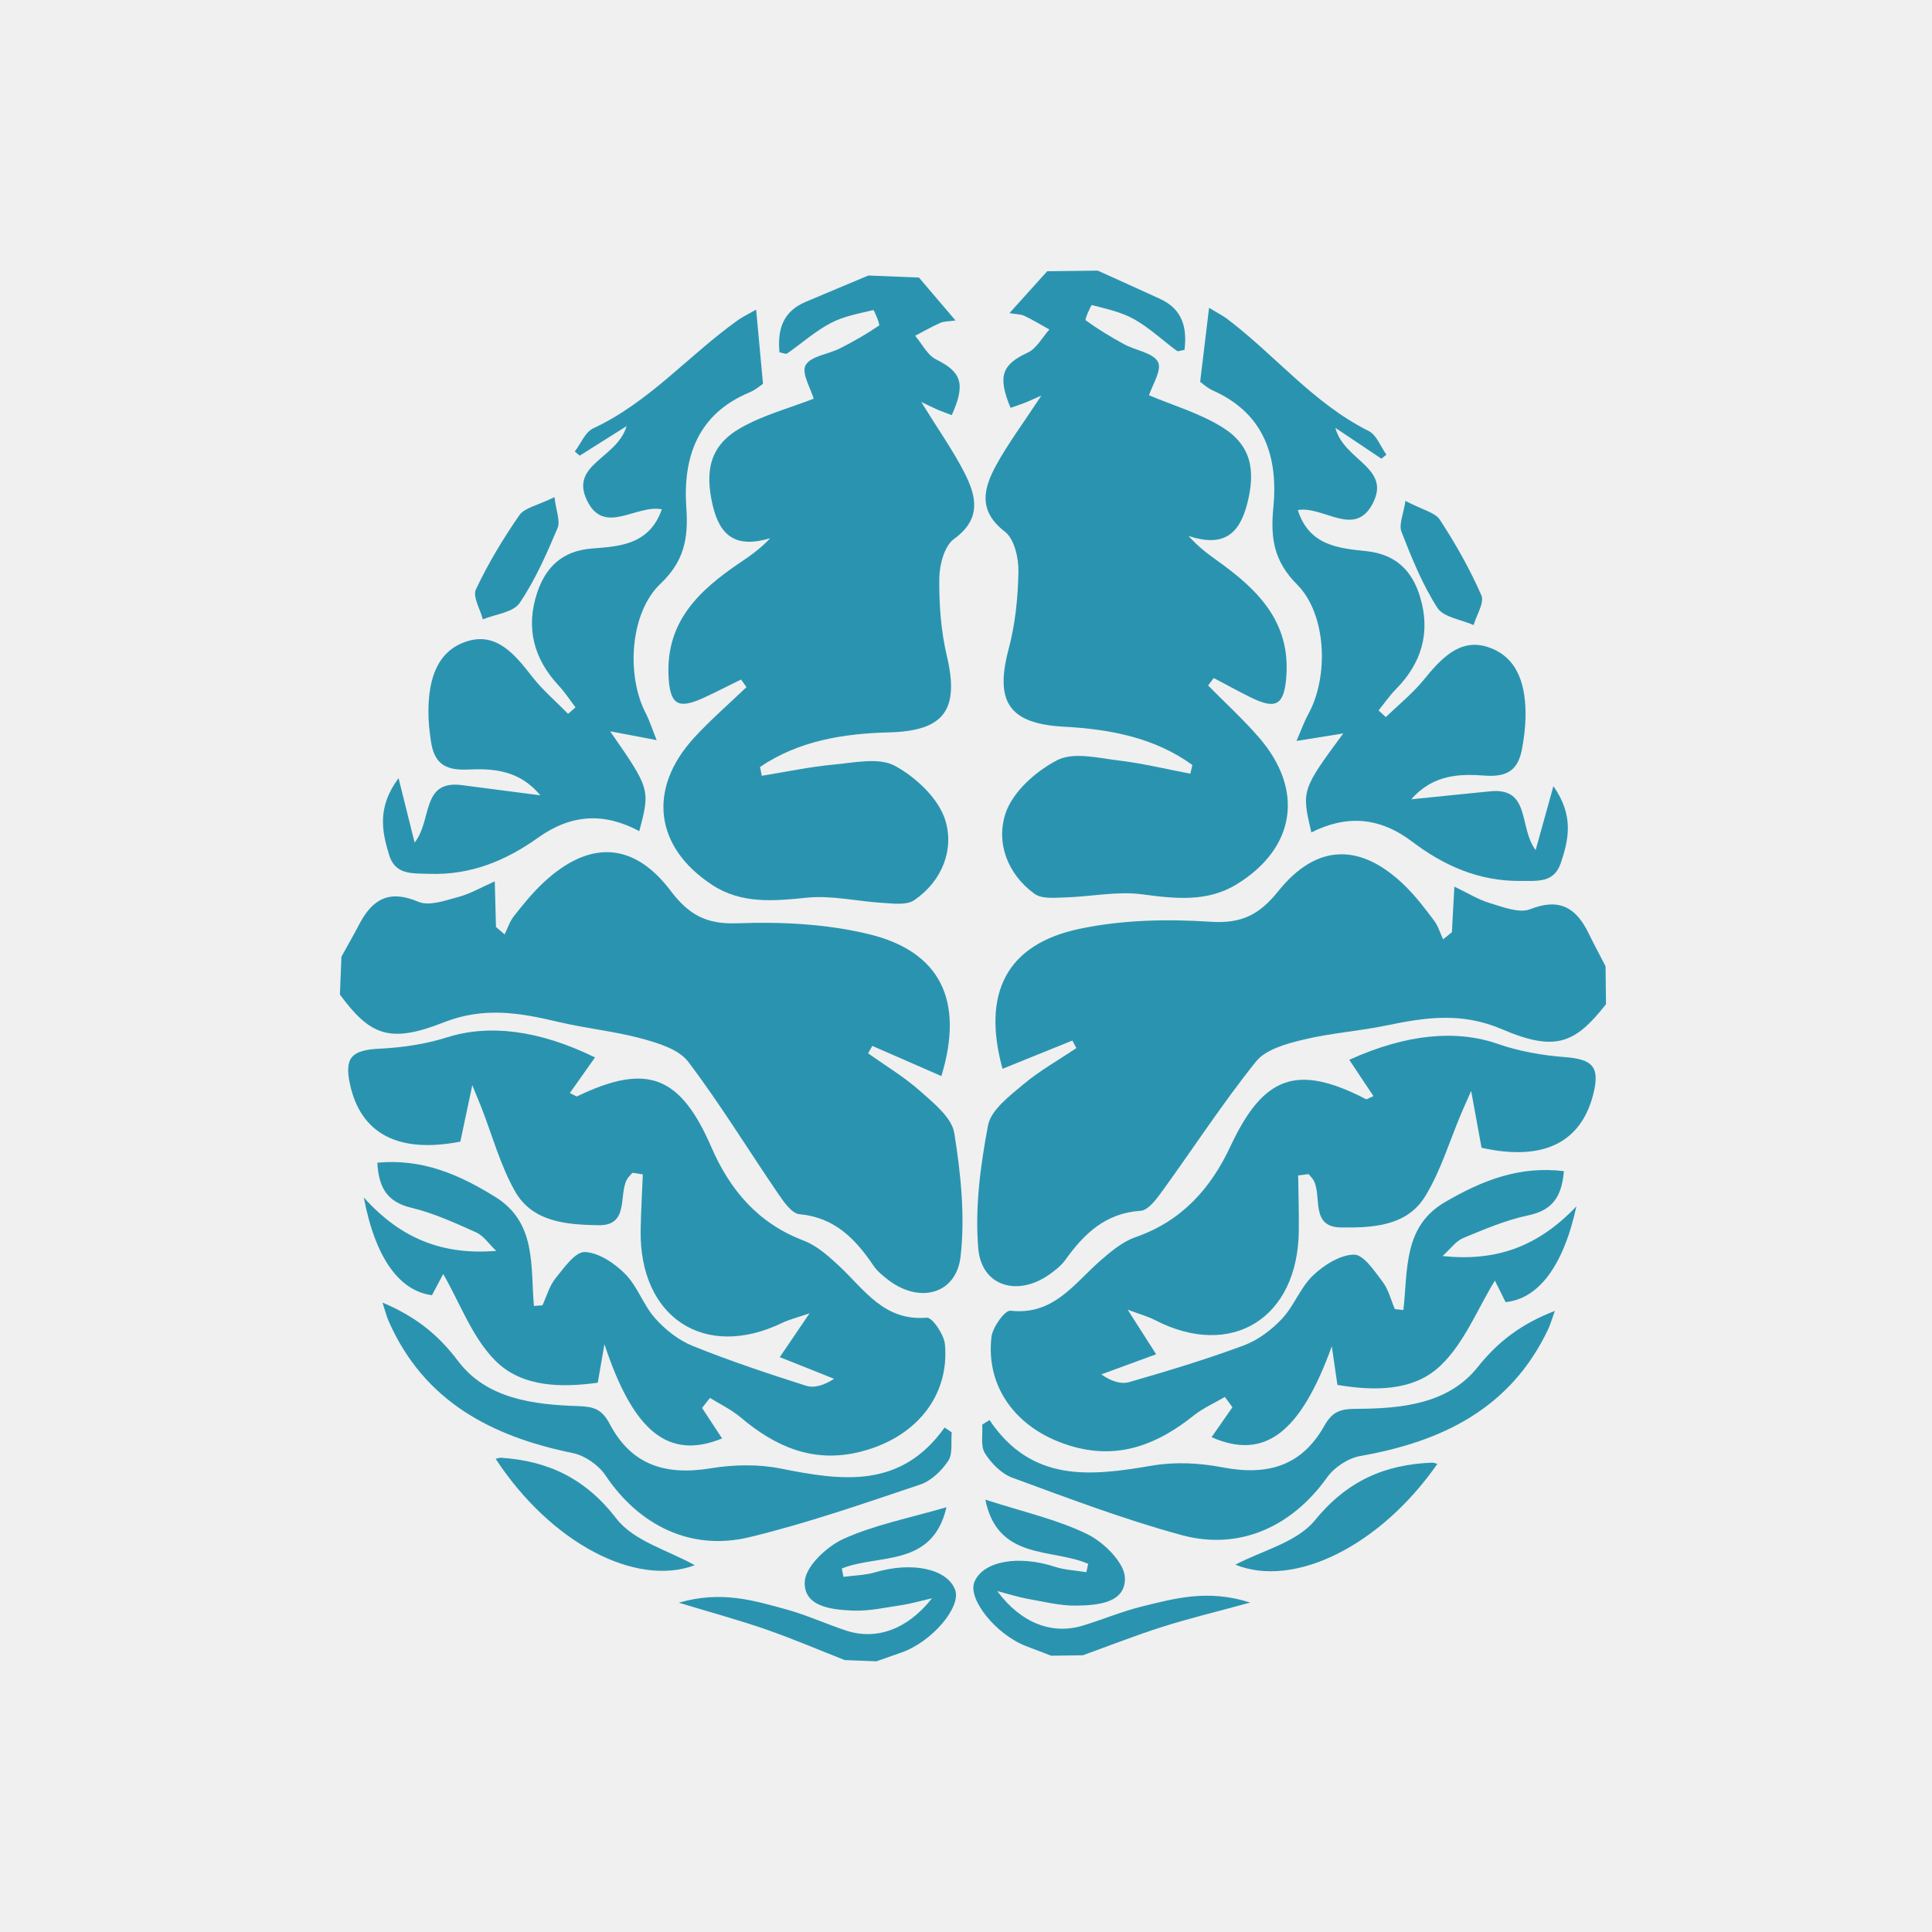
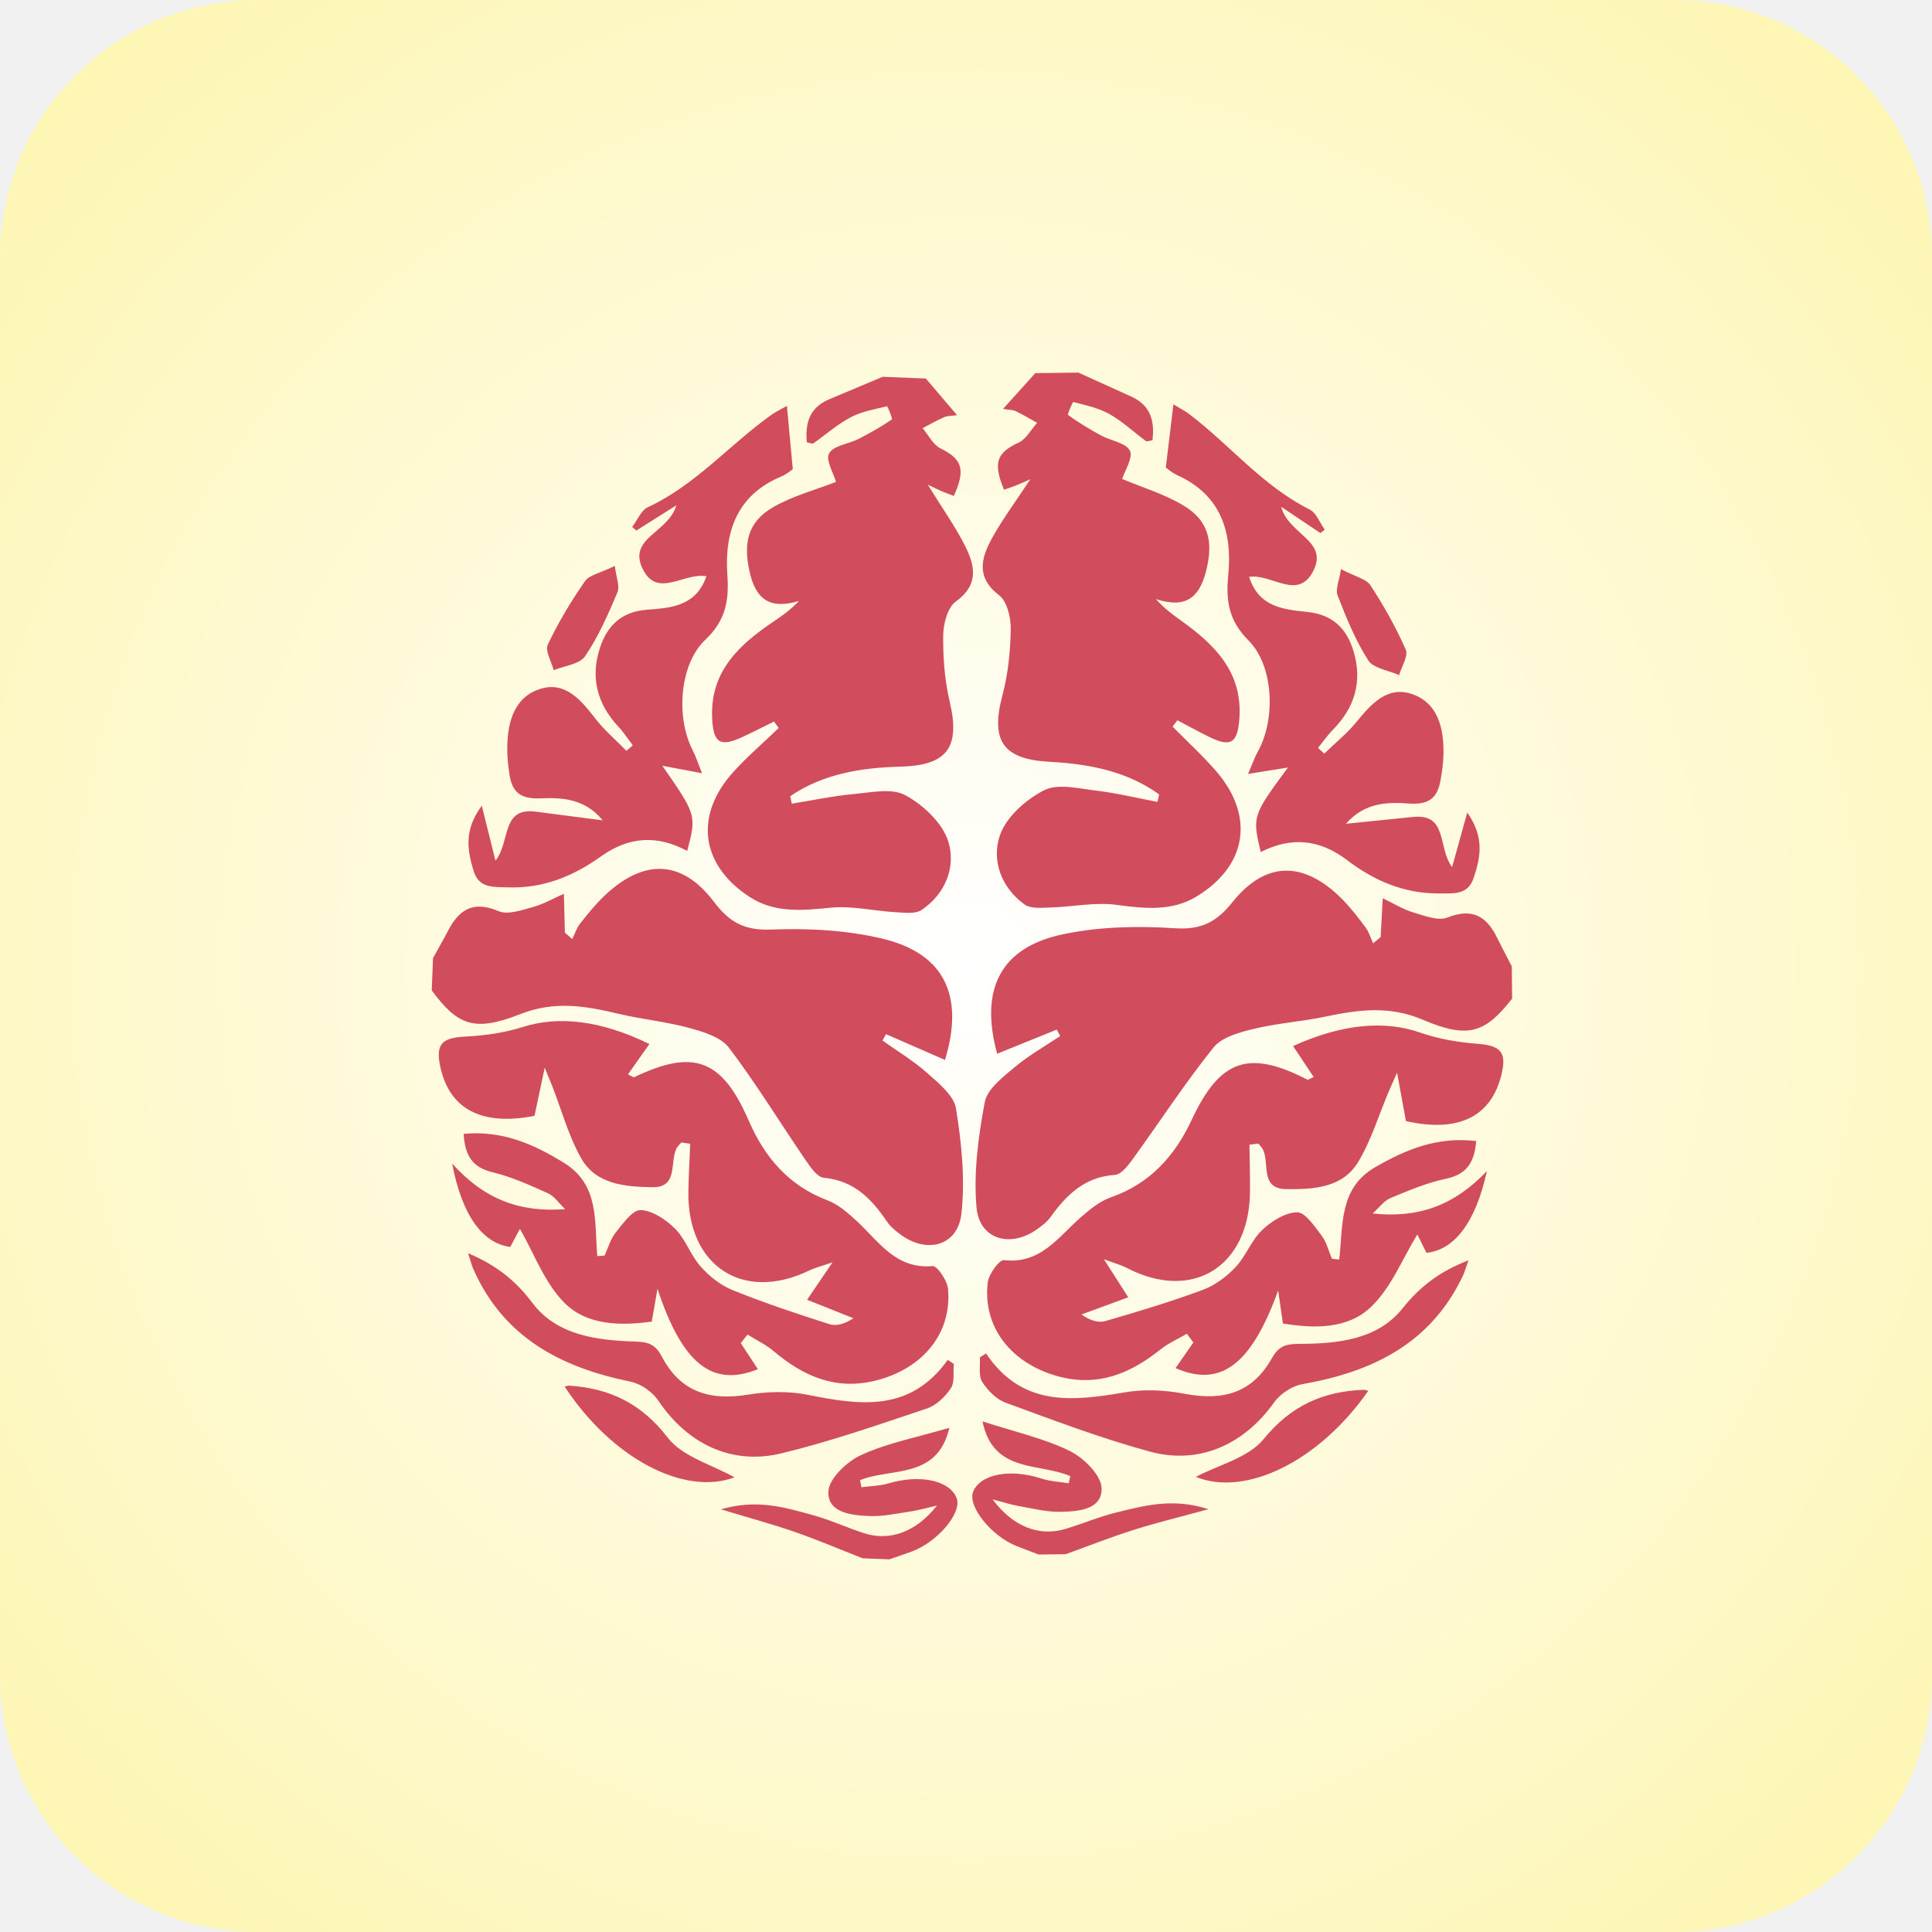
- <svg xmlns="http://www.w3.org/2000/svg" xmlns:xlink="http://www.w3.org/1999/xlink" width="128px" height="128px" viewBox="0 0 128 128" version="1.1">
+ <svg xmlns="http://www.w3.org/2000/svg" width="150px" height="150px" viewBox="0 0 150 150" version="1.1">
  <defs>
-     <rect id="path-1" x="0" y="0" width="128" height="128" />
+     <radialGradient cx="50%" cy="50%" fx="50%" fy="50%" r="97.255%" id="radialGradient-1">
+       <stop stop-color="#FFFFFF" offset="0%" />
+       <stop stop-color="#FCF18E" offset="100%" />
+     </radialGradient>
  </defs>
  <g id="Page-1" stroke="none" stroke-width="1" fill="none" fill-rule="evenodd">
-     <g id="noun_183053_cc">
-       <g id="Group">
-         <mask id="mask-2" fill="white">
-           <use xlink:href="#path-1" />
-         </mask>
-         <rect x="0" y="0" width="128" height="128" />
-         <g id="Group-2" mask="url(#mask-2)" fill="#2A94B0">
-           <g transform="translate(22, 17)" id="Shape">
-             <path d="M38.883,1.389 C39.635,2.272 40.386,3.155 41.306,4.234 C40.863,4.297 40.556,4.279 40.304,4.389 C39.732,4.641 39.188,4.956 38.632,5.244 C39.088,5.781 39.439,6.525 40.018,6.812 C41.691,7.643 41.997,8.42 41.055,10.504 C40.762,10.392 40.455,10.282 40.156,10.159 C39.943,10.071 39.738,9.964 39.035,9.633 C40.194,11.508 41.148,12.855 41.892,14.31 C42.687,15.866 43.055,17.371 41.205,18.708 C40.566,19.17 40.24,20.425 40.231,21.322 C40.212,23.038 40.339,24.801 40.733,26.466 C41.582,30.053 40.526,31.429 36.91,31.522 C33.895,31.6 30.914,32.07 28.354,33.815 C28.393,34.01 28.431,34.204 28.47,34.398 C30.058,34.143 31.641,33.802 33.241,33.655 C34.602,33.53 36.236,33.164 37.294,33.74 C38.684,34.497 40.182,35.902 40.628,37.34 C41.23,39.282 40.421,41.382 38.564,42.643 C38.07,42.979 37.212,42.863 36.528,42.823 C34.829,42.726 33.11,42.303 31.448,42.475 C29.246,42.703 27.115,42.889 25.197,41.637 C21.358,39.131 20.888,35.26 23.99,31.874 C25.073,30.692 26.296,29.638 27.456,28.524 C27.335,28.357 27.216,28.188 27.097,28.02 C26.277,28.423 25.464,28.841 24.634,29.225 C22.897,30.028 22.386,29.668 22.293,27.807 C22.11,24.152 24.357,22.079 27.049,20.263 C27.711,19.817 28.366,19.362 29.027,18.661 C26.765,19.332 25.682,18.536 25.2,16.402 C24.696,14.177 25.04,12.516 27.042,11.367 C28.571,10.492 30.335,10.028 31.908,9.414 C31.722,8.756 31.082,7.715 31.374,7.195 C31.712,6.588 32.884,6.471 33.661,6.076 C34.549,5.624 35.42,5.126 36.243,4.566 C36.318,4.514 35.912,3.534 35.861,3.545 C34.898,3.771 33.888,3.953 33.028,4.409 C32,4.953 31.109,5.752 30.146,6.422 C30.066,6.478 29.883,6.385 29.642,6.342 C29.502,4.864 29.846,3.65 31.362,3.006 C32.75,2.417 34.143,1.837 35.533,1.253 C36.65,1.3 37.767,1.345 38.883,1.389 Z" />
-             <path d="M0.62,46.386 C1.016,45.666 1.427,44.953 1.808,44.224 C2.675,42.569 3.79,41.923 5.715,42.744 C6.439,43.052 7.522,42.652 8.4,42.416 C9.184,42.204 9.91,41.775 10.78,41.392 C10.81,42.524 10.835,43.469 10.859,44.414 C11.05,44.578 11.24,44.742 11.43,44.906 C11.633,44.499 11.772,44.044 12.048,43.695 C12.652,42.932 13.268,42.166 13.975,41.503 C17.013,38.649 19.958,38.748 22.429,42.014 C23.627,43.597 24.787,44.25 26.858,44.17 C29.746,44.06 32.743,44.211 35.539,44.884 C40.329,46.036 41.885,49.315 40.369,54.293 C38.837,53.625 37.314,52.958 35.793,52.294 C35.7,52.457 35.608,52.621 35.516,52.785 C36.682,53.616 37.925,54.36 38.986,55.306 C39.875,56.098 41.06,57.046 41.224,58.069 C41.655,60.757 41.948,63.562 41.641,66.247 C41.356,68.737 38.952,69.367 36.909,67.844 C36.522,67.553 36.124,67.23 35.858,66.836 C34.662,65.066 33.288,63.657 30.963,63.443 C30.457,63.395 29.934,62.639 29.57,62.107 C27.573,59.188 25.728,56.158 23.596,53.344 C22.97,52.52 21.62,52.111 20.521,51.811 C18.722,51.321 16.84,51.141 15.022,50.711 C12.458,50.104 10.071,49.675 7.364,50.747 C3.765,52.17 2.489,51.55 0.52,48.895 C0.553,48.059 0.586,47.223 0.62,46.386 Z" />
-             <path d="M33.966,92.985 C32.228,92.302 30.508,91.566 28.745,90.952 C27.018,90.351 25.25,89.873 22.974,89.183 C25.803,88.36 27.974,89.048 30.128,89.637 C31.462,90.006 32.735,90.593 34.054,91.029 C36.041,91.682 38.112,90.973 39.749,88.888 C38.871,89.092 38.316,89.257 37.747,89.341 C36.665,89.501 35.571,89.752 34.492,89.706 C33.115,89.646 31.24,89.463 31.316,87.794 C31.361,86.785 32.772,85.462 33.877,84.959 C35.932,84.024 38.211,83.589 40.707,82.855 C39.776,86.883 36.185,85.935 33.774,86.918 C33.809,87.101 33.845,87.287 33.882,87.47 C34.585,87.374 35.315,87.366 35.987,87.168 C38.42,86.448 40.742,86.928 41.276,88.32 C41.712,89.459 39.757,91.761 37.748,92.475 C37.186,92.673 36.621,92.87 36.058,93.067 C35.361,93.041 34.664,93.012 33.966,92.985 Z" />
-             <path d="M24.514,76.28 C24.957,76.954 25.4,77.629 25.841,78.301 C22.277,79.754 19.955,77.842 18.046,72.058 C17.906,72.864 17.767,73.667 17.603,74.608 C15.2,74.94 12.585,74.919 10.823,73.153 C9.276,71.603 8.469,69.315 7.366,67.408 C7.225,67.671 6.919,68.249 6.618,68.811 C4.485,68.536 2.872,66.395 2.104,62.339 C4.612,65.124 7.37,66.149 10.878,65.877 C10.371,65.394 10.028,64.864 9.545,64.648 C8.152,64.023 6.74,63.375 5.266,63.021 C3.683,62.642 3.093,61.736 2.999,60.032 C5.978,59.752 8.415,60.812 10.811,62.297 C13.554,63.997 13.141,66.861 13.374,69.524 C13.562,69.509 13.75,69.495 13.939,69.48 C14.219,68.878 14.397,68.194 14.804,67.692 C15.364,66.998 16.116,65.922 16.745,65.95 C17.67,65.987 18.721,66.697 19.427,67.41 C20.239,68.231 20.624,69.464 21.399,70.335 C22.073,71.092 22.953,71.792 23.883,72.167 C26.345,73.16 28.872,74.003 31.403,74.809 C31.956,74.986 32.636,74.763 33.258,74.348 C32.099,73.885 30.939,73.423 29.663,72.913 C30.372,71.87 30.87,71.136 31.634,70.011 C30.759,70.311 30.264,70.429 29.819,70.646 C24.677,73.129 20.342,70.286 20.445,64.476 C20.467,63.253 20.538,62.029 20.588,60.804 C20.358,60.77 20.129,60.735 19.9,60.7 C19.77,60.857 19.602,60.997 19.517,61.177 C18.992,62.249 19.668,64.205 17.659,64.174 C15.58,64.141 13.287,63.984 12.12,61.925 C11.143,60.2 10.616,58.22 9.887,56.355 C9.777,56.073 9.658,55.792 9.291,54.895 C8.937,56.569 8.717,57.609 8.499,58.635 C4.393,59.439 1.885,58.117 1.181,54.806 C0.807,53.045 1.322,52.567 3.147,52.478 C4.648,52.405 6.186,52.181 7.613,51.729 C10.353,50.86 13.637,51.208 17.422,53.057 C16.876,53.828 16.327,54.605 15.755,55.414 C16.114,55.586 16.191,55.654 16.227,55.638 C20.867,53.403 23.068,54.252 25.132,59.008 C26.363,61.848 28.236,64.058 31.252,65.196 C32.106,65.52 32.864,66.198 33.553,66.834 C35.25,68.408 36.548,70.544 39.398,70.299 C39.764,70.267 40.548,71.42 40.606,72.072 C40.912,75.535 38.634,78.29 34.952,79.195 C31.874,79.951 29.371,78.85 27.072,76.908 C26.466,76.394 25.72,76.041 25.037,75.614 C24.862,75.834 24.688,76.058 24.514,76.28 Z" />
-             <path d="M28.096,3.513 C28.259,5.281 28.392,6.721 28.551,8.427 C28.455,8.49 28.083,8.819 27.65,9 C24.203,10.436 23.236,13.32 23.472,16.652 C23.616,18.677 23.318,20.198 21.761,21.671 C19.75,23.572 19.463,27.707 20.785,30.261 C21.027,30.728 21.186,31.24 21.506,32.035 C20.318,31.81 19.443,31.644 18.424,31.452 C21.075,35.267 21.085,35.303 20.354,38.066 C18.029,36.82 15.847,36.929 13.647,38.5 C11.527,40.014 9.196,40.987 6.456,40.895 C5.255,40.855 4.178,40.972 3.769,39.611 C3.303,38.061 2.975,36.482 4.406,34.555 C4.821,36.222 5.104,37.363 5.469,38.823 C6.645,37.344 5.894,34.675 8.58,35.014 C10.22,35.222 11.857,35.44 13.797,35.692 C12.377,33.967 10.567,33.913 8.96,33.985 C7.381,34.055 6.758,33.476 6.551,32.11 C6.447,31.425 6.374,30.726 6.384,30.036 C6.409,28.038 6.93,26.094 8.989,25.473 C10.925,24.889 12.138,26.394 13.248,27.82 C13.947,28.719 14.834,29.473 15.637,30.293 C15.801,30.15 15.965,30.008 16.13,29.866 C15.762,29.387 15.433,28.871 15.022,28.432 C13.355,26.648 12.819,24.587 13.587,22.274 C14.156,20.564 15.259,19.493 17.221,19.339 C19.045,19.197 21.023,19.102 21.847,16.743 C20.123,16.411 18.024,18.511 16.89,16.156 C15.733,13.753 18.885,13.383 19.513,11.232 C18.284,12.005 17.346,12.598 16.407,13.19 C16.298,13.098 16.189,13.005 16.082,12.913 C16.481,12.39 16.77,11.626 17.3,11.38 C21.011,9.655 23.645,6.519 26.897,4.204 C27.169,4.005 27.481,3.863 28.096,3.513 Z" />
-             <path d="M3.341,69.3 C5.542,70.228 7.034,71.426 8.354,73.179 C10.24,75.679 13.349,76.063 16.306,76.158 C17.356,76.192 17.877,76.363 18.394,77.34 C19.804,80.01 22.01,80.785 25.101,80.277 C26.611,80.028 28.246,79.998 29.738,80.297 C33.778,81.109 37.667,81.66 40.581,77.58 C40.738,77.685 40.896,77.792 41.054,77.896 C40.993,78.539 41.136,79.314 40.822,79.787 C40.386,80.443 39.688,81.115 38.962,81.357 C35.219,82.612 31.476,83.92 27.647,84.843 C23.759,85.781 20.335,84.058 18.114,80.747 C17.657,80.066 16.754,79.436 15.957,79.272 C10.564,78.169 6.1,75.854 3.752,70.537 C3.615,70.229 3.536,69.896 3.341,69.3 Z" />
-             <path d="M10.837,79.649 C11.042,79.605 11.111,79.576 11.178,79.579 C14.336,79.785 16.799,80.961 18.847,83.621 C19.993,85.108 22.282,85.716 24.028,86.7 C20.112,88.166 14.481,85.214 10.837,79.649 Z" />
-             <path d="M14.735,15.937 C14.839,16.827 15.138,17.516 14.937,17.993 C14.214,19.701 13.46,21.431 12.424,22.953 C11.999,23.578 10.824,23.69 9.989,24.035 C9.816,23.363 9.302,22.53 9.531,22.048 C10.34,20.335 11.33,18.69 12.411,17.131 C12.752,16.639 13.594,16.497 14.735,15.937 Z" />
-             <path d="M47.38,0.97 C46.603,1.832 45.828,2.694 44.878,3.746 C45.32,3.822 45.627,3.812 45.875,3.93 C46.44,4.198 46.975,4.528 47.524,4.831 C47.051,5.354 46.678,6.089 46.091,6.36 C44.397,7.144 44.07,7.912 44.953,10.021 C45.25,9.917 45.558,9.816 45.86,9.702 C46.076,9.62 46.284,9.519 46.995,9.207 C45.785,11.048 44.795,12.37 44.009,13.803 C43.171,15.335 42.762,16.83 44.572,18.219 C45.198,18.699 45.49,19.962 45.474,20.86 C45.445,22.576 45.267,24.334 44.828,25.988 C43.879,29.55 44.894,30.954 48.508,31.148 C51.522,31.31 54.487,31.864 56.996,33.68 C56.952,33.873 56.91,34.066 56.865,34.259 C55.283,33.959 53.711,33.575 52.116,33.384 C50.759,33.221 49.136,32.81 48.06,33.356 C46.652,34.074 45.114,35.437 44.629,36.861 C43.972,38.784 44.723,40.907 46.543,42.221 C47.028,42.57 47.889,42.477 48.573,42.457 C50.273,42.408 52.003,42.031 53.662,42.251 C55.854,42.541 57.979,42.785 59.933,41.587 C63.84,39.19 64.419,35.333 61.412,31.862 C60.362,30.65 59.169,29.562 58.041,28.417 C58.165,28.252 58.289,28.088 58.413,27.922 C59.223,28.348 60.023,28.789 60.842,29.195 C62.556,30.045 63.077,29.7 63.221,27.842 C63.505,24.194 61.319,22.058 58.677,20.168 C58.028,19.704 57.386,19.23 56.745,18.511 C58.987,19.245 60.093,18.48 60.634,16.36 C61.2,14.15 60.905,12.48 58.932,11.276 C57.43,10.358 55.681,9.845 54.125,9.188 C54.328,8.535 54.997,7.513 54.721,6.985 C54.398,6.368 53.232,6.219 52.467,5.802 C51.59,5.325 50.734,4.804 49.928,4.221 C49.854,4.167 50.288,3.198 50.338,3.211 C51.294,3.464 52.299,3.673 53.146,4.153 C54.158,4.725 55.026,5.549 55.971,6.246 C56.049,6.304 56.233,6.216 56.476,6.18 C56.657,4.707 56.347,3.483 54.85,2.798 C53.478,2.17 52.103,1.551 50.728,0.929 C49.614,0.944 48.498,0.958 47.38,0.97 Z" />
-             <path d="M84.372,47.018 C83.996,46.287 83.605,45.563 83.245,44.824 C82.425,43.146 81.329,42.469 79.382,43.236 C78.65,43.523 77.578,43.093 76.707,42.833 C75.929,42.599 75.215,42.15 74.356,41.742 C74.295,42.873 74.243,43.816 74.192,44.761 C73.998,44.919 73.801,45.079 73.608,45.236 C73.417,44.824 73.289,44.364 73.023,44.008 C72.441,43.229 71.845,42.446 71.159,41.762 C68.204,38.824 65.255,38.843 62.693,42.037 C61.451,43.585 60.274,44.206 58.207,44.069 C55.323,43.877 52.324,43.945 49.51,44.54 C44.691,45.559 43.042,48.79 44.419,53.811 C45.969,53.184 47.51,52.562 49.048,51.939 C49.137,52.107 49.224,52.272 49.312,52.439 C48.125,53.237 46.861,53.945 45.773,54.862 C44.863,55.629 43.652,56.544 43.459,57.561 C42.954,60.237 42.582,63.033 42.814,65.725 C43.03,68.222 45.414,68.919 47.5,67.453 C47.896,67.174 48.303,66.86 48.579,66.474 C49.825,64.739 51.236,63.37 53.567,63.219 C54.071,63.186 54.618,62.447 54.997,61.923 C57.072,59.06 59.003,56.084 61.212,53.332 C61.86,52.523 63.222,52.152 64.328,51.885 C66.14,51.444 68.026,51.319 69.855,50.939 C72.435,50.403 74.833,50.042 77.508,51.188 C81.066,52.712 82.361,52.127 84.402,49.531 C84.392,48.693 84.382,47.855 84.372,47.018 Z" />
-             <path d="M49.737,92.668 C51.494,92.034 53.235,91.346 55.013,90.783 C56.755,90.228 58.537,89.801 60.831,89.173 C58.025,88.274 55.835,88.901 53.667,89.43 C52.323,89.76 51.034,90.312 49.703,90.71 C47.698,91.309 45.648,90.543 44.068,88.412 C44.94,88.64 45.491,88.822 46.057,88.921 C47.135,89.109 48.22,89.392 49.3,89.377 C50.68,89.356 52.561,89.227 52.53,87.553 C52.511,86.544 51.139,85.181 50.048,84.648 C48.022,83.657 45.754,83.159 43.281,82.356 C44.097,86.407 47.717,85.561 50.096,86.61 C50.057,86.795 50.014,86.978 49.975,87.161 C49.273,87.046 48.545,87.016 47.876,86.8 C45.466,86.012 43.132,86.425 42.558,87.806 C42.091,88.931 43.979,91.285 45.969,92.055 C46.525,92.271 47.083,92.483 47.642,92.695 C48.343,92.686 49.04,92.677 49.737,92.668 Z" />
-             <path d="M59.651,76.233 C59.191,76.894 58.729,77.558 58.27,78.217 C61.791,79.769 64.166,77.922 66.235,72.195 C66.353,73.002 66.47,73.811 66.607,74.755 C69.001,75.153 71.615,75.206 73.425,73.489 C75.015,71.983 75.886,69.719 77.041,67.843 C77.174,68.11 77.465,68.697 77.748,69.269 C79.889,69.054 81.561,66.958 82.442,62.923 C79.857,65.639 77.072,66.585 73.573,66.216 C74.094,65.748 74.449,65.227 74.939,65.025 C76.348,64.44 77.779,63.83 79.261,63.518 C80.855,63.182 81.469,62.292 81.612,60.591 C78.64,60.229 76.175,61.221 73.74,62.639 C70.951,64.261 71.283,67.137 70.977,69.791 C70.789,69.77 70.601,69.751 70.413,69.732 C70.15,69.12 69.991,68.431 69.6,67.918 C69.06,67.21 68.338,66.112 67.708,66.123 C66.781,66.135 65.709,66.815 64.984,67.509 C64.149,68.307 63.731,69.528 62.931,70.377 C62.238,71.114 61.337,71.791 60.398,72.14 C57.909,73.064 55.36,73.834 52.807,74.569 C52.249,74.73 51.576,74.49 50.966,74.056 C52.136,73.627 53.308,73.198 54.598,72.724 C53.92,71.661 53.441,70.913 52.71,69.768 C53.576,70.093 54.065,70.224 54.505,70.451 C59.576,73.079 63.989,70.357 64.049,64.547 C64.063,63.323 64.023,62.099 64.008,60.874 C64.238,60.845 64.47,60.815 64.7,60.787 C64.825,60.949 64.988,61.092 65.069,61.275 C65.564,62.36 64.834,64.296 66.843,64.323 C68.922,64.347 71.218,64.254 72.443,62.226 C73.468,60.531 74.049,58.567 74.831,56.721 C74.948,56.443 75.076,56.166 75.468,55.279 C75.775,56.962 75.966,58.008 76.156,59.041 C80.237,59.959 82.781,58.71 83.577,55.417 C84,53.669 83.5,53.176 81.677,53.036 C80.179,52.921 78.648,52.655 77.235,52.162 C74.52,51.218 71.227,51.474 67.393,53.215 C67.914,54.003 68.444,54.794 68.993,55.619 C68.63,55.78 68.551,55.848 68.514,55.829 C63.939,53.466 61.715,54.254 59.519,58.95 C58.21,61.754 56.275,63.91 53.23,64.966 C52.369,65.265 51.591,65.921 50.884,66.538 C49.143,68.064 47.785,70.161 44.945,69.837 C44.58,69.795 43.764,70.925 43.687,71.575 C43.285,75.027 45.485,77.846 49.138,78.854 C52.195,79.696 54.729,78.664 57.079,76.787 C57.701,76.29 58.457,75.959 59.15,75.552 C59.317,75.778 59.484,76.006 59.651,76.233 Z" />
-             <path d="M58.104,3.395 C57.892,5.158 57.719,6.593 57.513,8.295 C57.606,8.359 57.969,8.699 58.399,8.892 C61.804,10.424 62.69,13.334 62.36,16.657 C62.162,18.678 62.416,20.207 63.931,21.721 C65.888,23.679 66.06,27.819 64.667,30.336 C64.411,30.796 64.238,31.303 63.896,32.09 C65.089,31.897 65.969,31.756 66.995,31.591 C64.236,35.331 64.225,35.366 64.881,38.149 C67.238,36.967 69.416,37.137 71.572,38.769 C73.646,40.342 75.953,41.38 78.692,41.365 C79.894,41.359 80.969,41.505 81.416,40.156 C81.924,38.62 82.296,37.051 80.918,35.084 C80.459,36.74 80.144,37.871 79.74,39.321 C78.604,37.809 79.428,35.162 76.733,35.426 C75.089,35.587 73.447,35.759 71.501,35.956 C72.968,34.272 74.781,34.269 76.384,34.386 C77.959,34.5 78.599,33.938 78.845,32.577 C78.967,31.895 79.06,31.199 79.071,30.508 C79.101,28.51 78.633,26.553 76.594,25.875 C74.675,25.237 73.418,26.708 72.272,28.103 C71.545,28.982 70.638,29.712 69.814,30.508 C69.652,30.362 69.492,30.215 69.334,30.068 C69.714,29.598 70.058,29.093 70.48,28.665 C72.196,26.929 72.79,24.884 72.085,22.55 C71.565,20.825 70.491,19.724 68.535,19.516 C66.716,19.322 64.74,19.173 63.983,16.791 C65.715,16.509 67.755,18.666 68.955,16.344 C70.177,13.974 67.037,13.515 66.471,11.346 C67.677,12.155 68.6,12.772 69.521,13.39 C69.632,13.301 69.744,13.211 69.853,13.122 C69.469,12.588 69.202,11.816 68.679,11.555 C65.018,9.727 62.472,6.52 59.285,4.114 C59.016,3.913 58.707,3.761 58.104,3.395 Z" />
-             <path d="M81.014,69.849 C78.786,70.712 77.262,71.869 75.893,73.583 C73.939,76.032 70.822,76.327 67.86,76.338 C66.81,76.344 66.285,76.501 65.741,77.462 C64.258,80.094 62.032,80.806 58.956,80.209 C57.453,79.919 55.819,79.844 54.32,80.102 C50.258,80.799 46.356,81.244 43.557,77.082 C43.396,77.184 43.235,77.286 43.075,77.387 C43.117,78.029 42.954,78.802 43.255,79.283 C43.672,79.951 44.351,80.638 45.071,80.903 C48.776,82.26 52.48,83.673 56.284,84.704 C60.143,85.751 63.615,84.123 65.927,80.877 C66.403,80.209 67.323,79.604 68.124,79.464 C73.546,78.511 78.073,76.321 80.568,71.072 C80.712,70.768 80.802,70.436 81.014,69.849 Z" />
-             <path d="M73.231,79.982 C73.026,79.933 72.959,79.901 72.891,79.904 C69.728,80.02 67.234,81.127 65.111,83.728 C63.925,85.183 61.621,85.726 59.846,86.665 C63.722,88.238 69.434,85.445 73.231,79.982 Z" />
-             <path d="M71.113,16.187 C70.983,17.073 70.664,17.754 70.852,18.236 C71.527,19.963 72.232,21.714 73.227,23.265 C73.634,23.9 74.806,24.045 75.629,24.413 C75.822,23.746 76.358,22.928 76.144,22.439 C75.383,20.703 74.438,19.033 73.402,17.443 C73.075,16.944 72.237,16.779 71.113,16.187 Z" />
-           </g>
-         </g>
+     <g id="favicon" fill-rule="nonzero">
+       <rect id="Rectangle" fill="url(#radialGradient-1)" x="0" y="0" width="150" height="150" rx="20" />
+       <g id="Group-2" transform="translate(33, 28)" fill="#D14D5D">
+         <path d="M38.883,1.389 C39.635,2.272 40.386,3.155 41.306,4.234 C40.863,4.297 40.556,4.279 40.304,4.389 C39.732,4.641 39.188,4.956 38.632,5.244 C39.088,5.781 39.439,6.525 40.018,6.812 C41.691,7.643 41.997,8.42 41.055,10.504 C40.762,10.392 40.455,10.282 40.156,10.159 C39.943,10.071 39.738,9.964 39.035,9.633 C40.194,11.508 41.148,12.855 41.892,14.31 C42.687,15.866 43.055,17.371 41.205,18.708 C40.566,19.17 40.24,20.425 40.231,21.322 C40.212,23.038 40.339,24.801 40.733,26.466 C41.582,30.053 40.526,31.429 36.91,31.522 C33.895,31.6 30.914,32.07 28.354,33.815 C28.393,34.01 28.431,34.204 28.47,34.398 C30.058,34.143 31.641,33.802 33.241,33.655 C34.602,33.53 36.236,33.164 37.294,33.74 C38.684,34.497 40.182,35.902 40.628,37.34 C41.23,39.282 40.421,41.382 38.564,42.643 C38.07,42.979 37.212,42.863 36.528,42.823 C34.829,42.726 33.11,42.303 31.448,42.475 C29.246,42.703 27.115,42.889 25.197,41.637 C21.358,39.131 20.888,35.26 23.99,31.874 C25.073,30.692 26.296,29.638 27.456,28.524 C27.335,28.357 27.216,28.188 27.097,28.02 C26.277,28.423 25.464,28.841 24.634,29.225 C22.897,30.028 22.386,29.668 22.293,27.807 C22.11,24.152 24.357,22.079 27.049,20.263 C27.711,19.817 28.366,19.362 29.027,18.661 C26.765,19.332 25.682,18.536 25.2,16.402 C24.696,14.177 25.04,12.516 27.042,11.367 C28.571,10.492 30.335,10.028 31.908,9.414 C31.722,8.756 31.082,7.715 31.374,7.195 C31.712,6.588 32.884,6.471 33.661,6.076 C34.549,5.624 35.42,5.126 36.243,4.566 C36.318,4.514 35.912,3.534 35.861,3.545 C34.898,3.771 33.888,3.953 33.028,4.409 C32,4.953 31.109,5.752 30.146,6.422 C30.066,6.478 29.883,6.385 29.642,6.342 C29.502,4.864 29.846,3.65 31.362,3.006 C32.75,2.417 34.143,1.837 35.533,1.253 C36.65,1.3 37.767,1.345 38.883,1.389 Z M0.62,46.386 C1.016,45.666 1.427,44.953 1.808,44.224 C2.675,42.569 3.79,41.923 5.715,42.744 C6.439,43.052 7.522,42.652 8.4,42.416 C9.184,42.204 9.91,41.775 10.78,41.392 C10.81,42.524 10.835,43.469 10.859,44.414 C11.05,44.578 11.24,44.742 11.43,44.906 C11.633,44.499 11.772,44.044 12.048,43.695 C12.652,42.932 13.268,42.166 13.975,41.503 C17.013,38.649 19.958,38.748 22.429,42.014 C23.627,43.597 24.787,44.25 26.858,44.17 C29.746,44.06 32.743,44.211 35.539,44.884 C40.329,46.036 41.885,49.315 40.369,54.293 C38.837,53.625 37.314,52.958 35.793,52.294 C35.7,52.457 35.608,52.621 35.516,52.785 C36.682,53.616 37.925,54.36 38.986,55.306 C39.875,56.098 41.06,57.046 41.224,58.069 C41.655,60.757 41.948,63.562 41.641,66.247 C41.356,68.737 38.952,69.367 36.909,67.844 C36.522,67.553 36.124,67.23 35.858,66.836 C34.662,65.066 33.288,63.657 30.963,63.443 C30.457,63.395 29.934,62.639 29.57,62.107 C27.573,59.188 25.728,56.158 23.596,53.344 C22.97,52.52 21.62,52.111 20.521,51.811 C18.722,51.321 16.84,51.141 15.022,50.711 C12.458,50.104 10.071,49.675 7.364,50.747 C3.765,52.17 2.489,51.55 0.52,48.895 C0.553,48.059 0.586,47.223 0.62,46.386 Z M33.966,92.985 C32.228,92.302 30.508,91.566 28.745,90.952 C27.018,90.351 25.25,89.873 22.974,89.183 C25.803,88.36 27.974,89.048 30.128,89.637 C31.462,90.006 32.735,90.593 34.054,91.029 C36.041,91.682 38.112,90.973 39.749,88.888 C38.871,89.092 38.316,89.257 37.747,89.341 C36.665,89.501 35.571,89.752 34.492,89.706 C33.115,89.646 31.24,89.463 31.316,87.794 C31.361,86.785 32.772,85.462 33.877,84.959 C35.932,84.024 38.211,83.589 40.707,82.855 C39.776,86.883 36.185,85.935 33.774,86.918 C33.809,87.101 33.845,87.287 33.882,87.47 C34.585,87.374 35.315,87.366 35.987,87.168 C38.42,86.448 40.742,86.928 41.276,88.32 C41.712,89.459 39.757,91.761 37.748,92.475 C37.186,92.673 36.621,92.87 36.058,93.067 C35.361,93.041 34.664,93.012 33.966,92.985 Z M24.514,76.28 C24.957,76.954 25.4,77.629 25.841,78.301 C22.277,79.754 19.955,77.842 18.046,72.058 C17.906,72.864 17.767,73.667 17.603,74.608 C15.2,74.94 12.585,74.919 10.823,73.153 C9.276,71.603 8.469,69.315 7.366,67.408 C7.225,67.671 6.919,68.249 6.618,68.811 C4.485,68.536 2.872,66.395 2.104,62.339 C4.612,65.124 7.37,66.149 10.878,65.877 C10.371,65.394 10.028,64.864 9.545,64.648 C8.152,64.023 6.74,63.375 5.266,63.021 C3.683,62.642 3.093,61.736 2.999,60.032 C5.978,59.752 8.415,60.812 10.811,62.297 C13.554,63.997 13.141,66.861 13.374,69.524 C13.562,69.509 13.75,69.495 13.939,69.48 C14.219,68.878 14.397,68.194 14.804,67.692 C15.364,66.998 16.116,65.922 16.745,65.95 C17.67,65.987 18.721,66.697 19.427,67.41 C20.239,68.231 20.624,69.464 21.399,70.335 C22.073,71.092 22.953,71.792 23.883,72.167 C26.345,73.16 28.872,74.003 31.403,74.809 C31.956,74.986 32.636,74.763 33.258,74.348 C32.099,73.885 30.939,73.423 29.663,72.913 C30.372,71.87 30.87,71.136 31.634,70.011 C30.759,70.311 30.264,70.429 29.819,70.646 C24.677,73.129 20.342,70.286 20.445,64.476 C20.467,63.253 20.538,62.029 20.588,60.804 C20.358,60.77 20.129,60.735 19.9,60.7 C19.77,60.857 19.602,60.997 19.517,61.177 C18.992,62.249 19.668,64.205 17.659,64.174 C15.58,64.141 13.287,63.984 12.12,61.925 C11.143,60.2 10.616,58.22 9.887,56.355 C9.777,56.073 9.658,55.792 9.291,54.895 C8.937,56.569 8.717,57.609 8.499,58.635 C4.393,59.439 1.885,58.117 1.181,54.806 C0.807,53.045 1.322,52.567 3.147,52.478 C4.648,52.405 6.186,52.181 7.613,51.729 C10.353,50.86 13.637,51.208 17.422,53.057 C16.876,53.828 16.327,54.605 15.755,55.414 C16.114,55.586 16.191,55.654 16.227,55.638 C20.867,53.403 23.068,54.252 25.132,59.008 C26.363,61.848 28.236,64.058 31.252,65.196 C32.106,65.52 32.864,66.198 33.553,66.834 C35.25,68.408 36.548,70.544 39.398,70.299 C39.764,70.267 40.548,71.42 40.606,72.072 C40.912,75.535 38.634,78.29 34.952,79.195 C31.874,79.951 29.371,78.85 27.072,76.908 C26.466,76.394 25.72,76.041 25.037,75.614 C24.862,75.834 24.688,76.058 24.514,76.28 Z M28.096,3.513 C28.259,5.281 28.392,6.721 28.551,8.427 C28.455,8.49 28.083,8.819 27.65,9 C24.203,10.436 23.236,13.32 23.472,16.652 C23.616,18.677 23.318,20.198 21.761,21.671 C19.75,23.572 19.463,27.707 20.785,30.261 C21.027,30.728 21.186,31.24 21.506,32.035 C20.318,31.81 19.443,31.644 18.424,31.452 C21.075,35.267 21.085,35.303 20.354,38.066 C18.029,36.82 15.847,36.929 13.647,38.5 C11.527,40.014 9.196,40.987 6.456,40.895 C5.255,40.855 4.178,40.972 3.769,39.611 C3.303,38.061 2.975,36.482 4.406,34.555 C4.821,36.222 5.104,37.363 5.469,38.823 C6.645,37.344 5.894,34.675 8.58,35.014 C10.22,35.222 11.857,35.44 13.797,35.692 C12.377,33.967 10.567,33.913 8.96,33.985 C7.381,34.055 6.758,33.476 6.551,32.11 C6.447,31.425 6.374,30.726 6.384,30.036 C6.409,28.038 6.93,26.094 8.989,25.473 C10.925,24.889 12.138,26.394 13.248,27.82 C13.947,28.719 14.834,29.473 15.637,30.293 C15.801,30.15 15.965,30.008 16.13,29.866 C15.762,29.387 15.433,28.871 15.022,28.432 C13.355,26.648 12.819,24.587 13.587,22.274 C14.156,20.564 15.259,19.493 17.221,19.339 C19.045,19.197 21.023,19.102 21.847,16.743 C20.123,16.411 18.024,18.511 16.89,16.156 C15.733,13.753 18.885,13.383 19.513,11.232 C18.284,12.005 17.346,12.598 16.407,13.19 C16.298,13.098 16.189,13.005 16.082,12.913 C16.481,12.39 16.77,11.626 17.3,11.38 C21.011,9.655 23.645,6.519 26.897,4.204 C27.169,4.005 27.481,3.863 28.096,3.513 Z M3.341,69.3 C5.542,70.228 7.034,71.426 8.354,73.179 C10.24,75.679 13.349,76.063 16.306,76.158 C17.356,76.192 17.877,76.363 18.394,77.34 C19.804,80.01 22.01,80.785 25.101,80.277 C26.611,80.028 28.246,79.998 29.738,80.297 C33.778,81.109 37.667,81.66 40.581,77.58 C40.738,77.685 40.896,77.792 41.054,77.896 C40.993,78.539 41.136,79.314 40.822,79.787 C40.386,80.443 39.688,81.115 38.962,81.357 C35.219,82.612 31.476,83.92 27.647,84.843 C23.759,85.781 20.335,84.058 18.114,80.747 C17.657,80.066 16.754,79.436 15.957,79.272 C10.564,78.169 6.1,75.854 3.752,70.537 C3.615,70.229 3.536,69.896 3.341,69.3 Z M10.837,79.649 C11.042,79.605 11.111,79.576 11.178,79.579 C14.336,79.785 16.799,80.961 18.847,83.621 C19.993,85.108 22.282,85.716 24.028,86.7 C20.112,88.166 14.481,85.214 10.837,79.649 Z M14.735,15.937 C14.839,16.827 15.138,17.516 14.937,17.993 C14.214,19.701 13.46,21.431 12.424,22.953 C11.999,23.578 10.824,23.69 9.989,24.035 C9.816,23.363 9.302,22.53 9.531,22.048 C10.34,20.335 11.33,18.69 12.411,17.131 C12.752,16.639 13.594,16.497 14.735,15.937 Z M47.38,0.97 C48.498,0.958 49.614,0.944 50.728,0.929 C52.103,1.551 53.478,2.17 54.85,2.798 C56.347,3.483 56.657,4.707 56.476,6.18 C56.233,6.216 56.049,6.304 55.971,6.246 C55.026,5.549 54.158,4.725 53.146,4.153 C52.299,3.673 51.294,3.464 50.338,3.211 C50.288,3.198 49.854,4.167 49.928,4.221 C50.734,4.804 51.59,5.325 52.467,5.802 C53.232,6.219 54.398,6.368 54.721,6.985 C54.997,7.513 54.328,8.535 54.125,9.188 C55.681,9.845 57.43,10.358 58.932,11.276 C60.905,12.48 61.2,14.15 60.634,16.36 C60.093,18.48 58.987,19.245 56.745,18.511 C57.386,19.23 58.028,19.704 58.677,20.168 C61.319,22.058 63.505,24.194 63.221,27.842 C63.077,29.7 62.556,30.045 60.842,29.195 C60.023,28.789 59.223,28.348 58.413,27.922 C58.289,28.088 58.165,28.252 58.041,28.417 C59.169,29.562 60.362,30.65 61.412,31.862 C64.419,35.333 63.84,39.19 59.933,41.587 C57.979,42.785 55.854,42.541 53.662,42.251 C52.003,42.031 50.273,42.408 48.573,42.457 C47.889,42.477 47.028,42.57 46.543,42.221 C44.723,40.907 43.972,38.784 44.629,36.861 C45.114,35.437 46.652,34.074 48.06,33.356 C49.136,32.81 50.759,33.221 52.116,33.384 C53.711,33.575 55.283,33.959 56.865,34.259 C56.91,34.066 56.952,33.873 56.996,33.68 C54.487,31.864 51.522,31.31 48.508,31.148 C44.894,30.954 43.879,29.55 44.828,25.988 C45.267,24.334 45.445,22.576 45.474,20.86 C45.49,19.962 45.198,18.699 44.572,18.219 C42.762,16.83 43.171,15.335 44.009,13.803 C44.795,12.37 45.785,11.048 46.995,9.207 C46.284,9.519 46.076,9.62 45.86,9.702 C45.558,9.816 45.25,9.917 44.953,10.021 C44.07,7.912 44.397,7.144 46.091,6.36 C46.678,6.089 47.051,5.354 47.524,4.831 C46.975,4.528 46.44,4.198 45.875,3.93 C45.627,3.812 45.32,3.822 44.878,3.746 C45.828,2.694 46.603,1.832 47.38,0.97 Z M84.372,47.018 C84.382,47.855 84.392,48.693 84.402,49.531 C82.361,52.127 81.066,52.712 77.508,51.188 C74.833,50.042 72.435,50.403 69.855,50.939 C68.026,51.319 66.14,51.444 64.328,51.885 C63.222,52.152 61.86,52.523 61.212,53.332 C59.003,56.084 57.072,59.06 54.997,61.923 C54.618,62.447 54.071,63.186 53.567,63.219 C51.236,63.37 49.825,64.739 48.579,66.474 C48.303,66.86 47.896,67.174 47.5,67.453 C45.414,68.919 43.03,68.222 42.814,65.725 C42.582,63.033 42.954,60.237 43.459,57.561 C43.652,56.544 44.863,55.629 45.773,54.862 C46.861,53.945 48.125,53.237 49.312,52.439 C49.224,52.272 49.137,52.107 49.048,51.939 C47.51,52.562 45.969,53.184 44.419,53.811 C43.042,48.79 44.691,45.559 49.51,44.54 C52.324,43.945 55.323,43.877 58.207,44.069 C60.274,44.206 61.451,43.585 62.693,42.037 C65.255,38.843 68.204,38.824 71.159,41.762 C71.845,42.446 72.441,43.229 73.023,44.008 C73.289,44.364 73.417,44.824 73.608,45.236 C73.801,45.079 73.998,44.919 74.192,44.761 C74.243,43.816 74.295,42.873 74.356,41.742 C75.215,42.15 75.929,42.599 76.707,42.833 C77.578,43.093 78.65,43.523 79.382,43.236 C81.329,42.469 82.425,43.146 83.245,44.824 C83.605,45.563 83.996,46.287 84.372,47.018 Z M49.737,92.668 C49.04,92.677 48.343,92.686 47.642,92.695 C47.083,92.483 46.525,92.271 45.969,92.055 C43.979,91.285 42.091,88.931 42.558,87.806 C43.132,86.425 45.466,86.012 47.876,86.8 C48.545,87.016 49.273,87.046 49.975,87.161 C50.014,86.978 50.057,86.795 50.096,86.61 C47.717,85.561 44.097,86.407 43.281,82.356 C45.754,83.159 48.022,83.657 50.048,84.648 C51.139,85.181 52.511,86.544 52.53,87.553 C52.561,89.227 50.68,89.356 49.3,89.377 C48.22,89.392 47.135,89.109 46.057,88.921 C45.491,88.822 44.94,88.64 44.068,88.412 C45.648,90.543 47.698,91.309 49.703,90.71 C51.034,90.312 52.323,89.76 53.667,89.43 C55.835,88.901 58.025,88.274 60.831,89.173 C58.537,89.801 56.755,90.228 55.013,90.783 C53.235,91.346 51.494,92.034 49.737,92.668 Z M59.651,76.233 C59.484,76.006 59.317,75.778 59.15,75.552 C58.457,75.959 57.701,76.29 57.079,76.787 C54.729,78.664 52.195,79.696 49.138,78.854 C45.485,77.846 43.285,75.027 43.687,71.575 C43.764,70.925 44.58,69.795 44.945,69.837 C47.785,70.161 49.143,68.064 50.884,66.538 C51.591,65.921 52.369,65.265 53.23,64.966 C56.275,63.91 58.21,61.754 59.519,58.95 C61.715,54.254 63.939,53.466 68.514,55.829 C68.551,55.848 68.63,55.78 68.993,55.619 C68.444,54.794 67.914,54.003 67.393,53.215 C71.227,51.474 74.52,51.218 77.235,52.162 C78.648,52.655 80.179,52.921 81.677,53.036 C83.5,53.176 84,53.669 83.577,55.417 C82.781,58.71 80.237,59.959 76.156,59.041 C75.966,58.008 75.775,56.962 75.468,55.279 C75.076,56.166 74.948,56.443 74.831,56.721 C74.049,58.567 73.468,60.531 72.443,62.226 C71.218,64.254 68.922,64.347 66.843,64.323 C64.834,64.296 65.564,62.36 65.069,61.275 C64.988,61.092 64.825,60.949 64.7,60.787 C64.47,60.815 64.238,60.845 64.008,60.874 C64.023,62.099 64.063,63.323 64.049,64.547 C63.989,70.357 59.576,73.079 54.505,70.451 C54.065,70.224 53.576,70.093 52.71,69.768 C53.441,70.913 53.92,71.661 54.598,72.724 C53.308,73.198 52.136,73.627 50.966,74.056 C51.576,74.49 52.249,74.73 52.807,74.569 C55.36,73.834 57.909,73.064 60.398,72.14 C61.337,71.791 62.238,71.114 62.931,70.377 C63.731,69.528 64.149,68.307 64.984,67.509 C65.709,66.815 66.781,66.135 67.708,66.123 C68.338,66.112 69.06,67.21 69.6,67.918 C69.991,68.431 70.15,69.12 70.413,69.732 C70.601,69.751 70.789,69.77 70.977,69.791 C71.283,67.137 70.951,64.261 73.74,62.639 C76.175,61.221 78.64,60.229 81.612,60.591 C81.469,62.292 80.855,63.182 79.261,63.518 C77.779,63.83 76.348,64.44 74.939,65.025 C74.449,65.227 74.094,65.748 73.573,66.216 C77.072,66.585 79.857,65.639 82.442,62.923 C81.561,66.958 79.889,69.054 77.748,69.269 C77.465,68.697 77.174,68.11 77.041,67.843 C75.886,69.719 75.015,71.983 73.425,73.489 C71.615,75.206 69.001,75.153 66.607,74.755 C66.47,73.811 66.353,73.002 66.235,72.195 C64.166,77.922 61.791,79.769 58.27,78.217 C58.729,77.558 59.191,76.894 59.651,76.233 Z M58.104,3.395 C58.707,3.761 59.016,3.913 59.285,4.114 C62.472,6.52 65.018,9.727 68.679,11.555 C69.202,11.816 69.469,12.588 69.853,13.122 C69.744,13.211 69.632,13.301 69.521,13.39 C68.6,12.772 67.677,12.155 66.471,11.346 C67.037,13.515 70.177,13.974 68.955,16.344 C67.755,18.666 65.715,16.509 63.983,16.791 C64.74,19.173 66.716,19.322 68.535,19.516 C70.491,19.724 71.565,20.825 72.085,22.55 C72.79,24.884 72.196,26.929 70.48,28.665 C70.058,29.093 69.714,29.598 69.334,30.068 C69.492,30.215 69.652,30.362 69.814,30.508 C70.638,29.712 71.545,28.982 72.272,28.103 C73.418,26.708 74.675,25.237 76.594,25.875 C78.633,26.553 79.101,28.51 79.071,30.508 C79.06,31.199 78.967,31.895 78.845,32.577 C78.599,33.938 77.959,34.5 76.384,34.386 C74.781,34.269 72.968,34.272 71.501,35.956 C73.447,35.759 75.089,35.587 76.733,35.426 C79.428,35.162 78.604,37.809 79.74,39.321 C80.144,37.871 80.459,36.74 80.918,35.084 C82.296,37.051 81.924,38.62 81.416,40.156 C80.969,41.505 79.894,41.359 78.692,41.365 C75.953,41.38 73.646,40.342 71.572,38.769 C69.416,37.137 67.238,36.967 64.881,38.149 C64.225,35.366 64.236,35.331 66.995,31.591 C65.969,31.756 65.089,31.897 63.896,32.09 C64.238,31.303 64.411,30.796 64.667,30.336 C66.06,27.819 65.888,23.679 63.931,21.721 C62.416,20.207 62.162,18.678 62.36,16.657 C62.69,13.334 61.804,10.424 58.399,8.892 C57.969,8.699 57.606,8.359 57.513,8.295 C57.719,6.593 57.892,5.158 58.104,3.395 Z M81.014,69.849 C80.802,70.436 80.712,70.768 80.568,71.072 C78.073,76.321 73.546,78.511 68.124,79.464 C67.323,79.604 66.403,80.209 65.927,80.877 C63.615,84.123 60.143,85.751 56.284,84.704 C52.48,83.673 48.776,82.26 45.071,80.903 C44.351,80.638 43.672,79.951 43.255,79.283 C42.954,78.802 43.117,78.029 43.075,77.387 C43.235,77.286 43.396,77.184 43.557,77.082 C46.356,81.244 50.258,80.799 54.32,80.102 C55.819,79.844 57.453,79.919 58.956,80.209 C62.032,80.806 64.258,80.094 65.741,77.462 C66.285,76.501 66.81,76.344 67.86,76.338 C70.822,76.327 73.939,76.032 75.893,73.583 C77.262,71.869 78.786,70.712 81.014,69.849 Z M73.231,79.982 C69.434,85.445 63.722,88.238 59.846,86.665 C61.621,85.726 63.925,85.183 65.111,83.728 C67.234,81.127 69.728,80.02 72.891,79.904 C72.959,79.901 73.026,79.933 73.231,79.982 Z M71.113,16.187 C72.237,16.779 73.075,16.944 73.402,17.443 C74.438,19.033 75.383,20.703 76.144,22.439 C76.358,22.928 75.822,23.746 75.629,24.413 C74.806,24.045 73.634,23.9 73.227,23.265 C72.232,21.714 71.527,19.963 70.852,18.236 C70.664,17.754 70.983,17.073 71.113,16.187 Z" id="Combined-Shape" />
      </g>
    </g>
  </g>
</svg>
